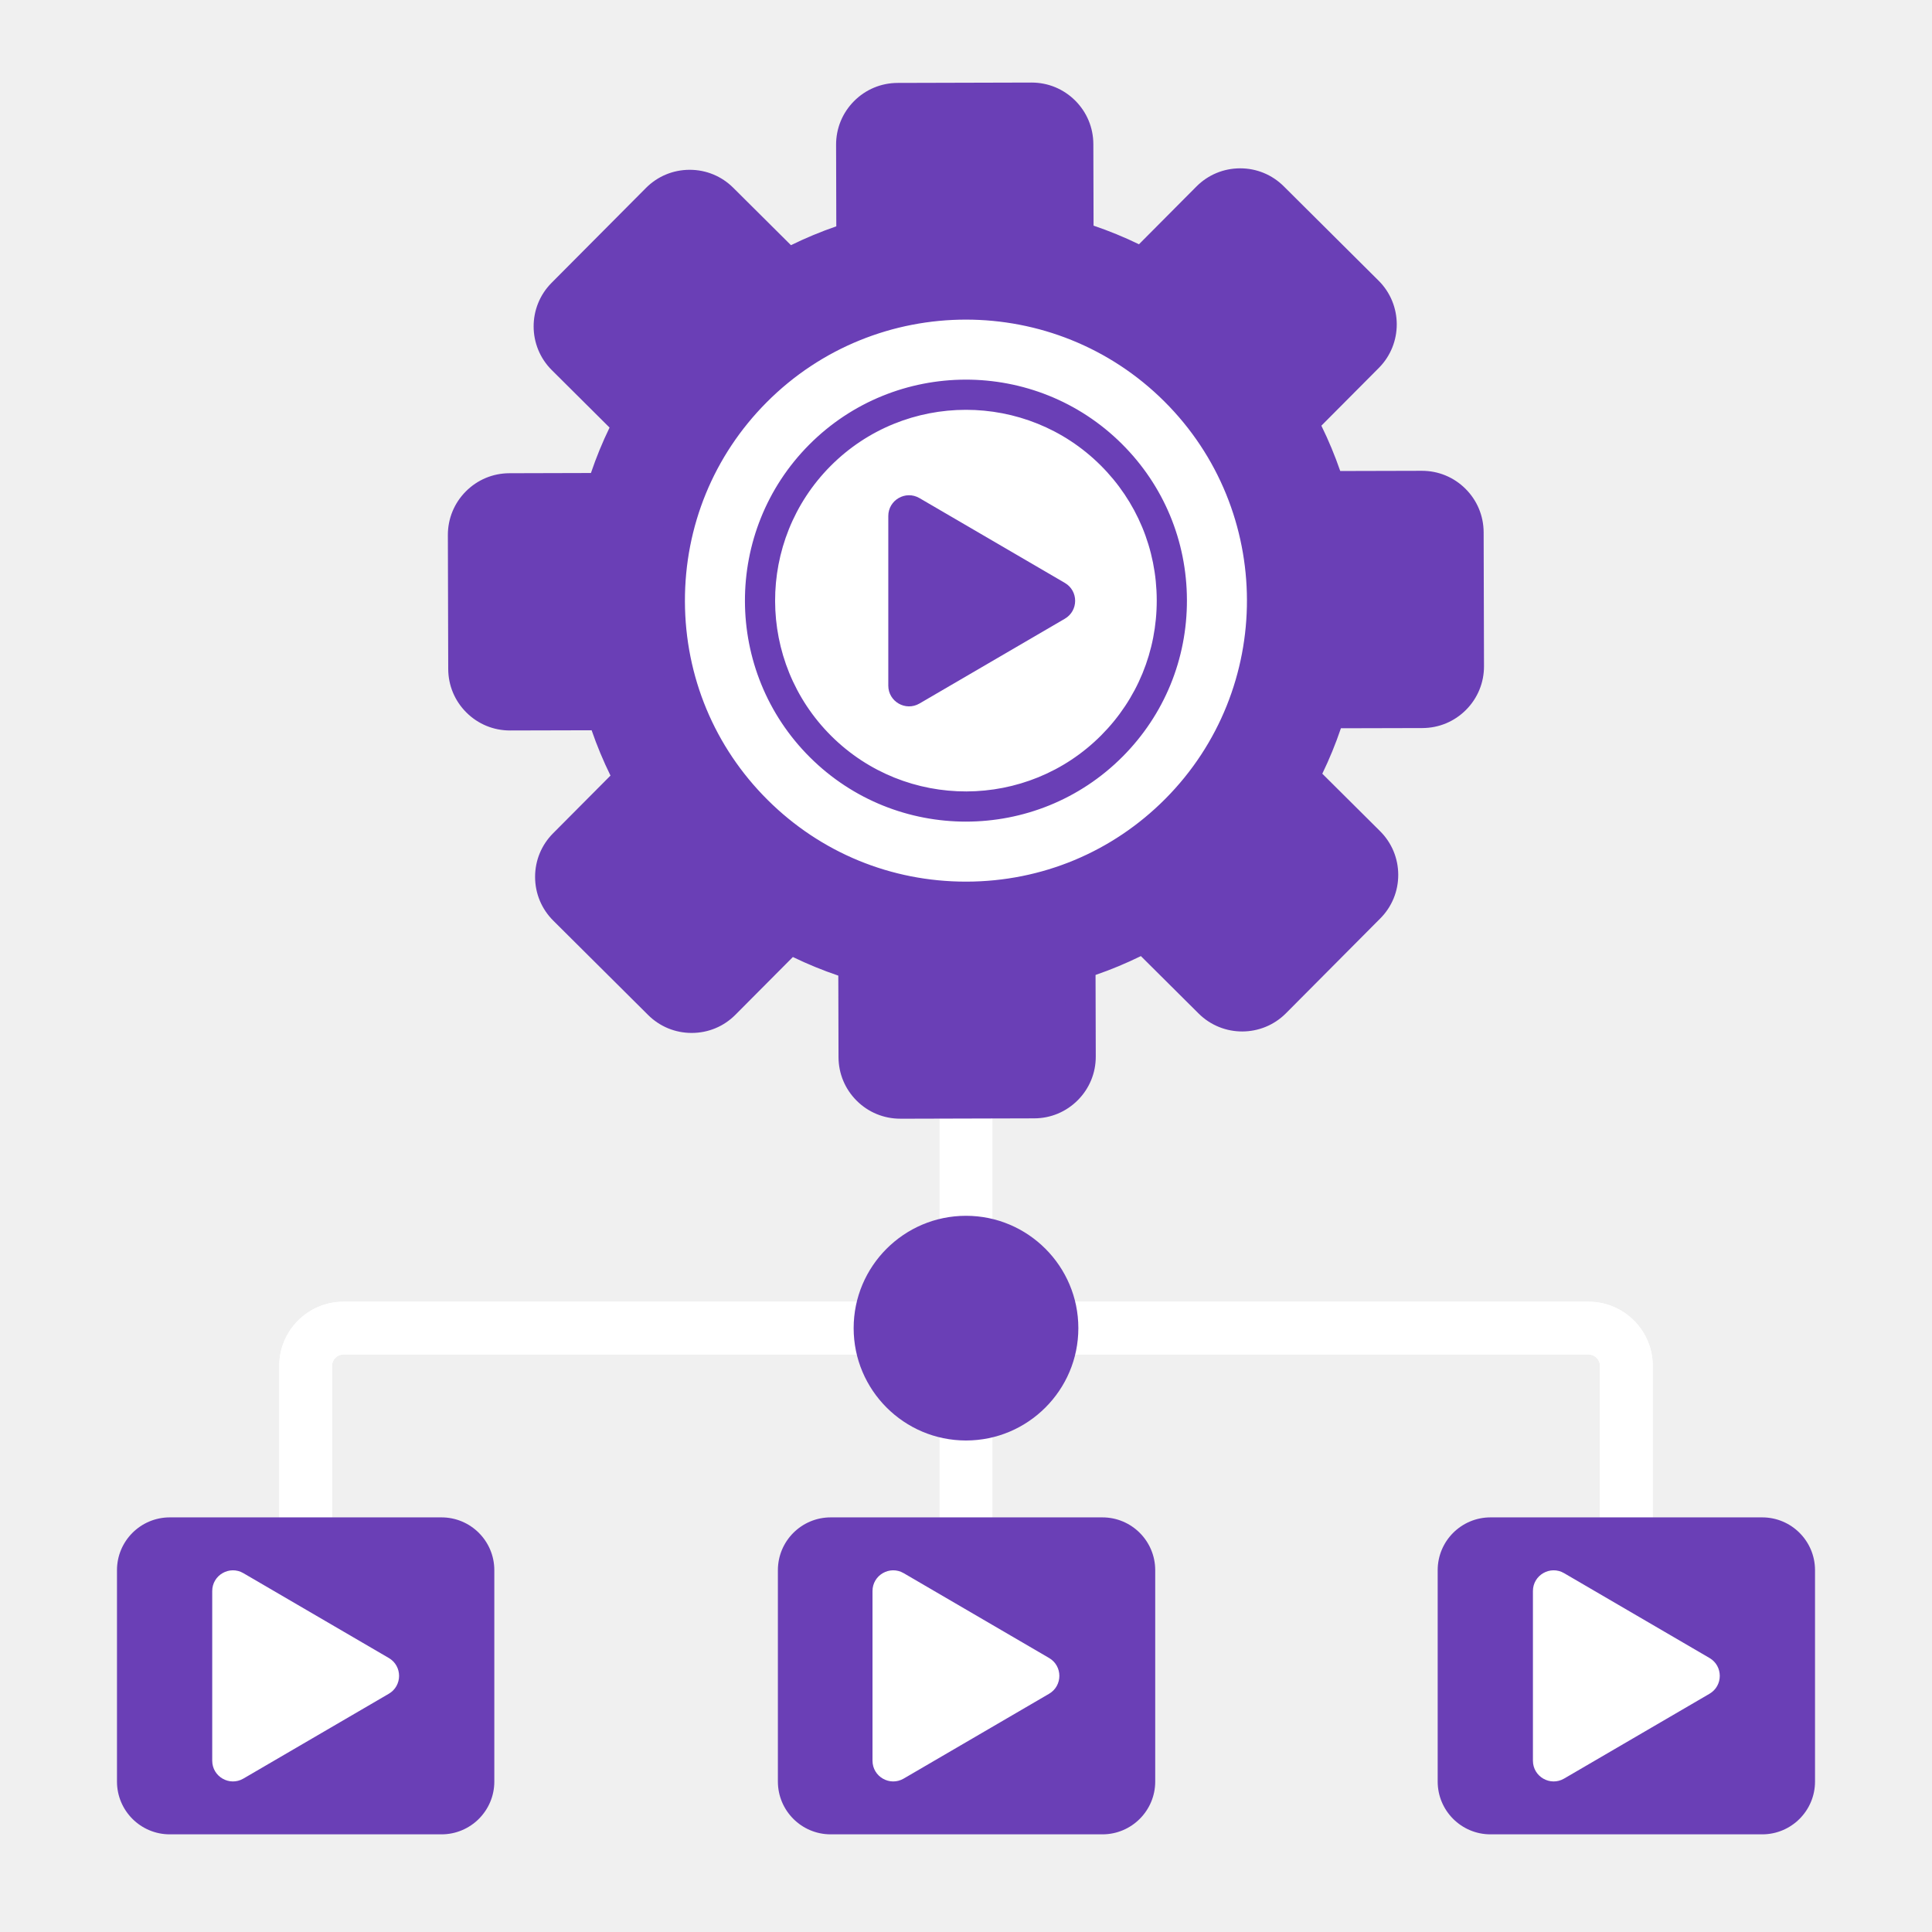
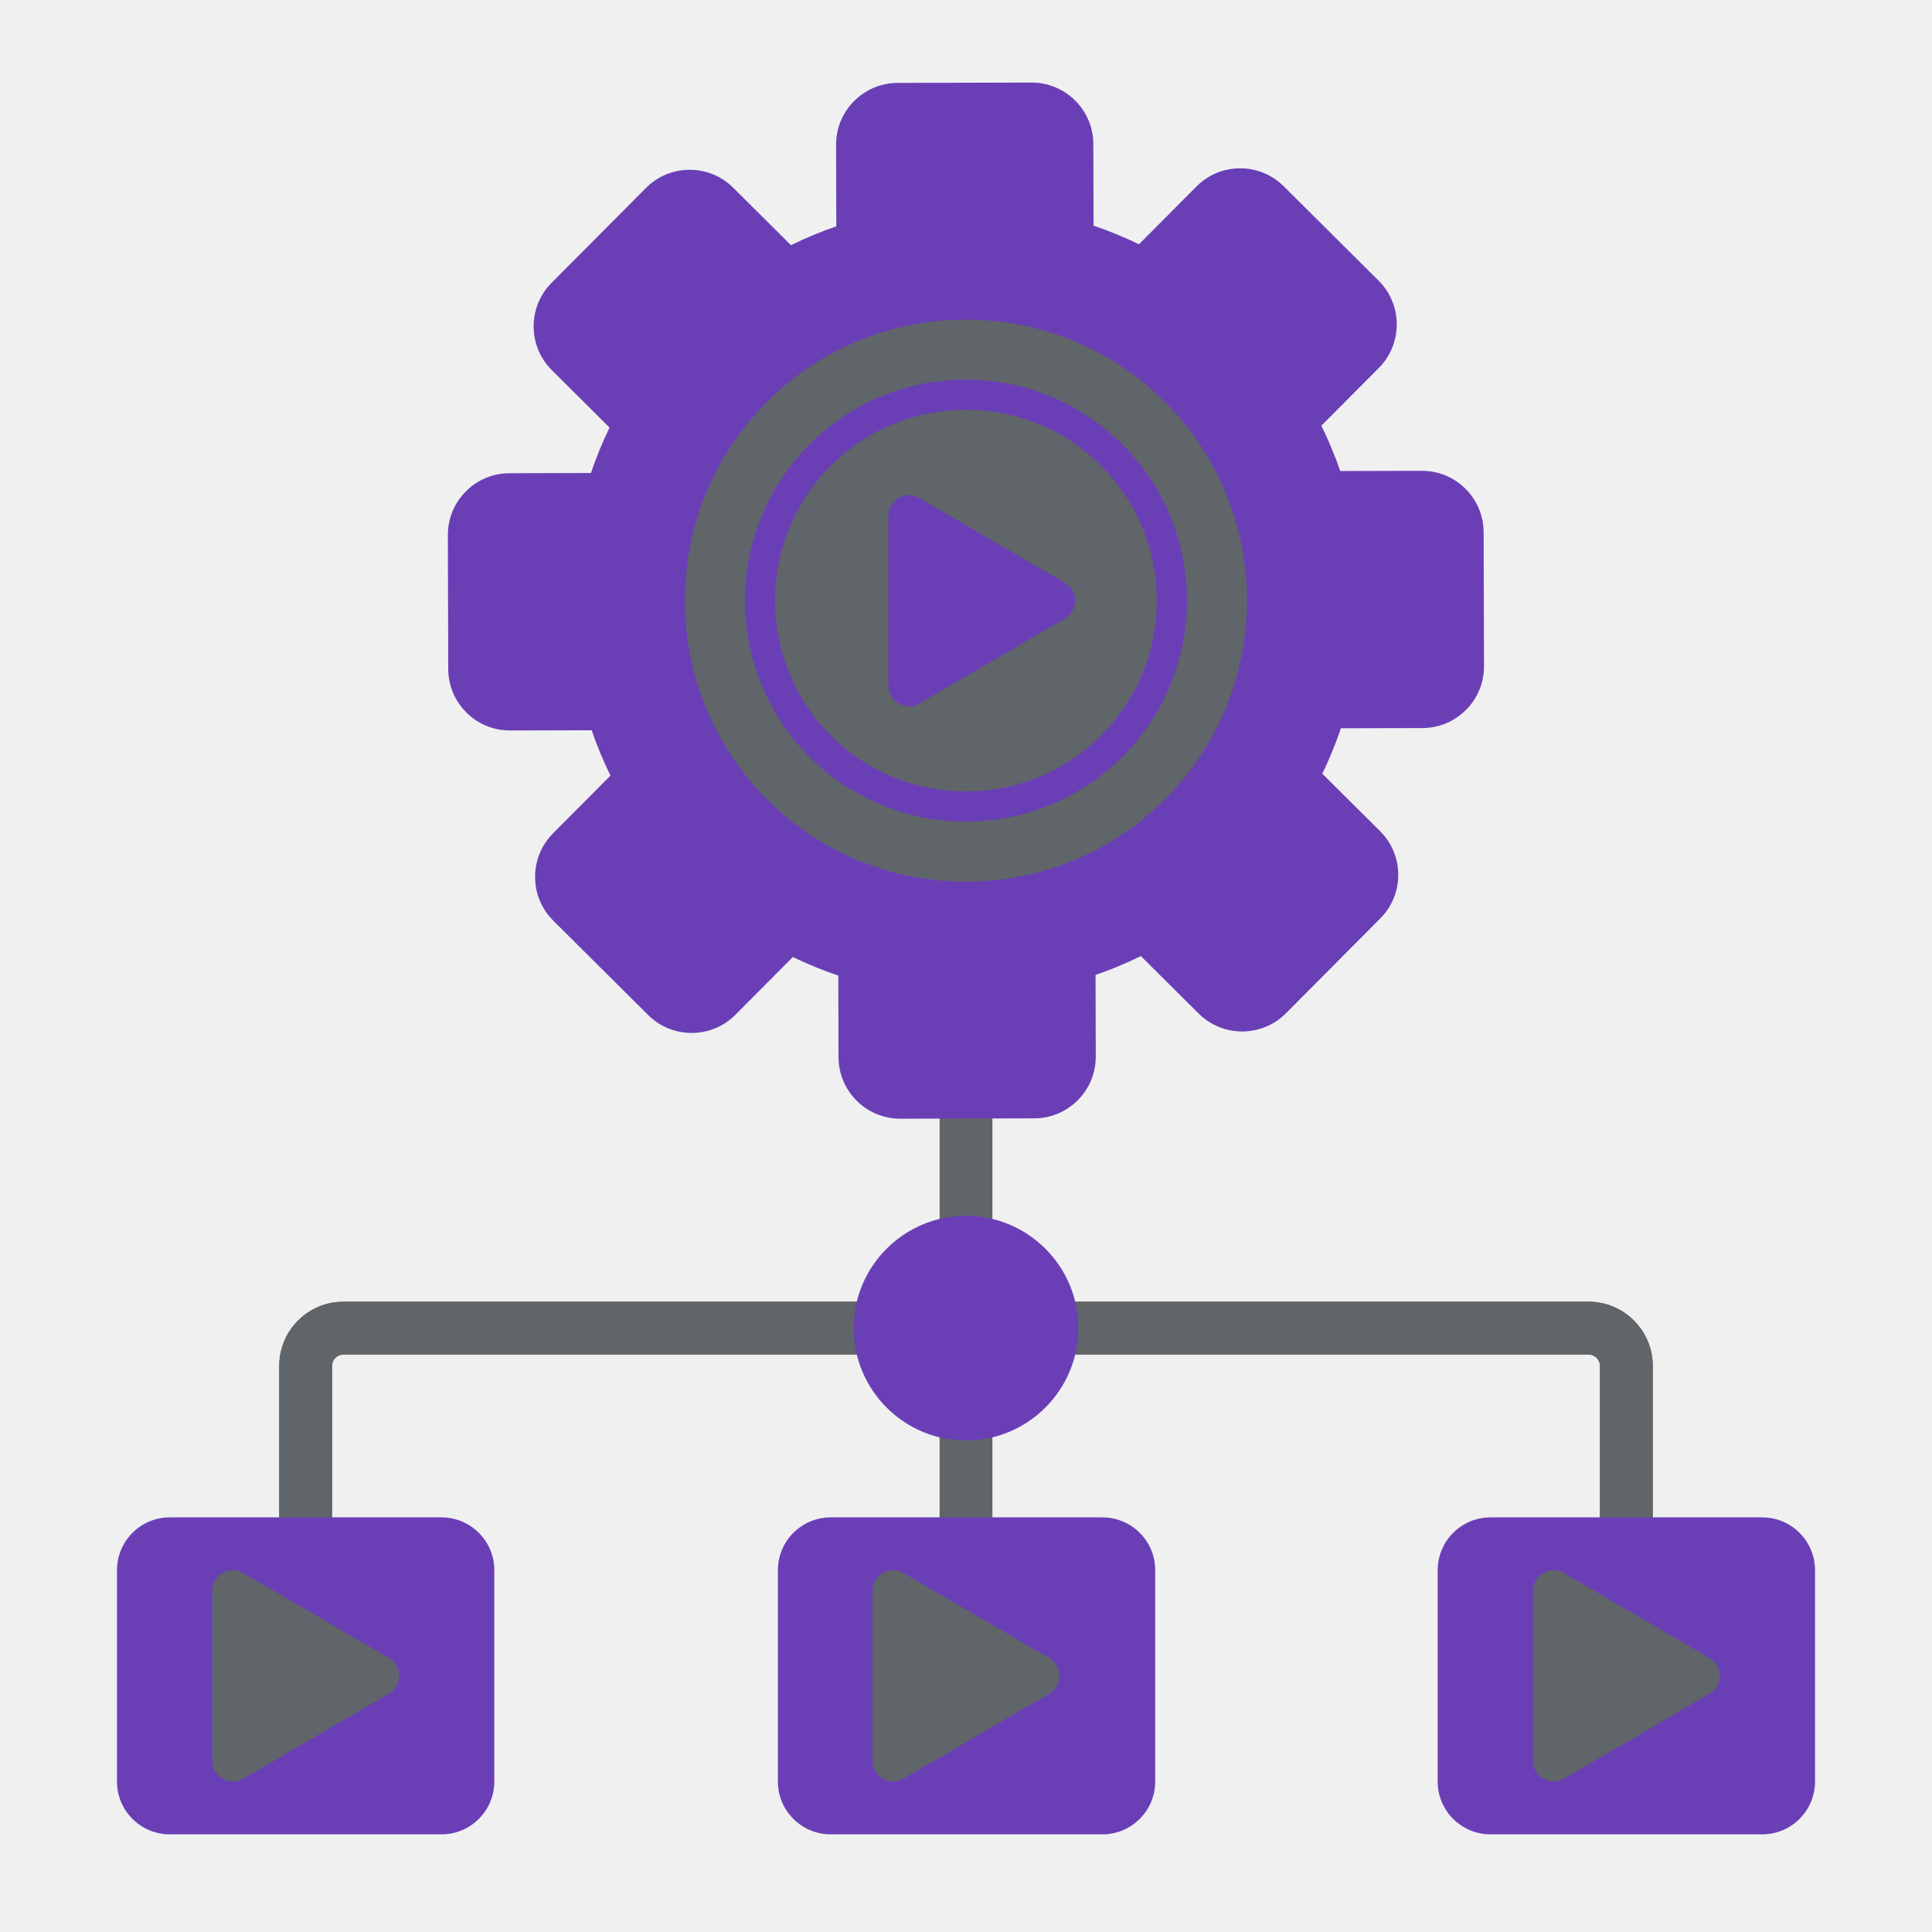
<svg xmlns="http://www.w3.org/2000/svg" width="150" height="150" viewBox="0 0 150 150" fill="none">
-   <path d="M126.27 119.86C125.137 119.86 124.219 118.942 124.219 117.809V106.045C124.219 105.561 123.824 105.167 123.34 105.167H26.66C26.176 105.167 25.781 105.561 25.781 106.045V117.809C25.781 118.942 24.863 119.86 23.73 119.86C22.598 119.86 21.68 118.942 21.68 117.809V106.045C21.68 103.299 23.914 101.065 26.66 101.065H123.34C126.086 101.065 128.32 103.299 128.32 106.045V117.809C128.32 118.942 127.402 119.86 126.27 119.86Z" fill="#fff" />
-   <path d="M123.34 101.065H77.051V74.628C77.051 73.496 76.133 72.578 75 72.578C73.867 72.578 72.949 73.496 72.949 74.628V101.065H26.66C23.914 101.065 21.68 103.299 21.68 106.045V117.809C21.68 118.942 22.598 119.86 23.73 119.86C24.863 119.86 25.781 118.942 25.781 117.809V106.045C25.781 105.561 26.176 105.166 26.66 105.166H72.949V117.809C72.949 118.942 73.867 119.86 75 119.86C76.133 119.86 77.051 118.942 77.051 117.809V105.166H123.34C123.824 105.166 124.219 105.561 124.219 106.045V117.809C124.219 118.942 125.137 119.86 126.27 119.86C127.402 119.86 128.32 118.942 128.32 117.809V106.045C128.32 103.299 126.086 101.065 123.34 101.065Z" fill="#fff" />
-   <path d="M74.994 62.738C83.881 62.738 91.085 55.533 91.085 46.647C91.085 37.76 83.881 30.556 74.994 30.556C66.108 30.556 58.903 37.76 58.903 46.647C58.903 55.533 66.108 62.738 74.994 62.738Z" fill="#fff" />
+   <path d="M126.27 119.86C125.137 119.86 124.219 118.942 124.219 117.809V106.045C124.219 105.561 123.824 105.167 123.34 105.167H26.66C26.176 105.167 25.781 105.561 25.781 106.045V117.809C25.781 118.942 24.863 119.86 23.73 119.86C22.598 119.86 21.68 118.942 21.68 117.809V106.045C21.68 103.299 23.914 101.065 26.66 101.065H123.34C126.086 101.065 128.32 103.299 128.32 106.045V117.809C128.32 118.942 127.402 119.86 126.27 119.86Z" fill="#606569" />
+   <path d="M123.34 101.065H77.051V74.628C77.051 73.496 76.133 72.578 75 72.578C73.867 72.578 72.949 73.496 72.949 74.628V101.065H26.66C23.914 101.065 21.68 103.299 21.68 106.045V117.809C21.68 118.942 22.598 119.86 23.73 119.86C24.863 119.86 25.781 118.942 25.781 117.809V106.045C25.781 105.561 26.176 105.166 26.66 105.166H72.949V117.809C72.949 118.942 73.867 119.86 75 119.86C76.133 119.86 77.051 118.942 77.051 117.809V105.166H123.34C123.824 105.166 124.219 105.561 124.219 106.045V117.809C124.219 118.942 125.137 119.86 126.27 119.86C127.402 119.86 128.32 118.942 128.32 117.809V106.045C128.32 103.299 126.086 101.065 123.34 101.065Z" fill="#606569" />
+   <path d="M74.994 62.738C83.881 62.738 91.085 55.533 91.085 46.647C91.085 37.76 83.881 30.556 74.994 30.556C66.108 30.556 58.903 37.76 58.903 46.647C58.903 55.533 66.108 62.738 74.994 62.738Z" fill="#606569" />
  <path d="M68.967 40.062V53.232C68.967 54.473 70.314 55.247 71.387 54.622L82.675 48.037C83.74 47.416 83.74 45.878 82.675 45.257L71.387 38.672C70.314 38.046 68.967 38.82 68.967 40.062Z" fill="#6a3fb6" />
  <path d="M93.721 15.306L88.663 20.392C87.088 19.573 85.432 18.894 83.734 18.372L83.715 11.193C83.712 10.226 83.333 9.317 82.647 8.635C81.962 7.953 81.051 7.579 80.085 7.582L69.696 7.609C68.729 7.611 67.82 7.991 67.138 8.677C66.457 9.362 66.082 10.272 66.085 11.24L66.104 18.419C64.408 18.951 62.755 19.638 61.186 20.465L56.1 15.407C54.684 13.999 52.388 14.005 50.98 15.42L43.653 22.785C42.245 24.201 42.252 26.497 43.667 27.905L48.753 32.964C47.934 34.538 47.256 36.194 46.733 37.893L39.553 37.911C38.587 37.914 37.678 38.294 36.996 38.978C36.315 39.664 35.94 40.575 35.942 41.541L35.97 51.93C35.973 52.897 36.351 53.806 37.037 54.488C37.722 55.17 38.633 55.544 39.6 55.541L46.779 55.522C47.311 57.218 47.999 58.87 48.825 60.44L43.767 65.526C42.359 66.942 42.365 69.238 43.781 70.646L51.146 77.973C52.561 79.381 54.858 79.374 56.266 77.959L61.325 72.873C62.899 73.692 64.555 74.371 66.254 74.893L66.273 82.072C66.275 83.039 66.654 83.948 67.34 84.63C68.025 85.312 68.936 85.686 69.903 85.683L80.292 85.656C81.259 85.654 82.168 85.274 82.85 84.588C83.531 83.903 83.906 82.993 83.903 82.025L83.884 74.846C85.58 74.315 87.232 73.627 88.802 72.8L93.888 77.858C95.303 79.266 97.6 79.26 99.008 77.845L106.335 70.479C107.743 69.063 107.736 66.766 106.321 65.359L101.235 60.301C102.054 58.727 102.732 57.071 103.255 55.372L110.434 55.353C111.401 55.351 112.31 54.971 112.991 54.286C113.673 53.6 114.048 52.69 114.046 51.723L114.017 41.334C114.015 40.368 113.636 39.459 112.95 38.777C112.265 38.095 111.354 37.721 110.388 37.723L103.208 37.742C102.677 36.046 101.989 34.394 101.162 32.824L106.22 27.738C107.628 26.323 107.622 24.026 106.207 22.619L98.842 15.292C97.426 13.884 95.129 13.89 93.721 15.306ZM87.254 34.307C94.05 41.067 94.08 52.096 87.32 58.893C80.56 65.689 69.531 65.718 62.734 58.958C55.938 52.198 55.909 41.169 62.669 34.373C69.429 27.577 80.458 27.547 87.254 34.307Z" fill="#6a3fb6" />
  <path d="M69.893 86.855C68.619 86.855 67.419 86.361 66.515 85.461C65.607 84.558 65.106 83.357 65.102 82.076L65.086 75.747C63.883 75.34 62.703 74.856 61.559 74.302L57.098 78.786C56.197 79.693 54.995 80.194 53.714 80.197C53.709 80.197 53.704 80.197 53.701 80.197C52.424 80.197 51.225 79.703 50.321 78.805L42.956 71.478C42.049 70.576 41.548 69.374 41.544 68.093C41.541 66.811 42.036 65.607 42.938 64.7L47.398 60.216C46.838 59.075 46.347 57.897 45.934 56.698L39.604 56.714C39.6 56.714 39.596 56.714 39.591 56.714C38.316 56.714 37.116 56.219 36.212 55.319C35.304 54.417 34.803 53.215 34.8 51.934L34.772 41.546C34.769 40.266 35.264 39.061 36.167 38.153C37.069 37.246 38.271 36.744 39.551 36.741L45.88 36.724C46.288 35.52 46.772 34.339 47.326 33.197L42.842 28.737C40.968 26.873 40.96 23.833 42.824 21.96L50.151 14.594C51.052 13.688 52.254 13.187 53.535 13.183H53.548C54.825 13.183 56.024 13.678 56.927 14.576L61.411 19.036C62.551 18.476 63.729 17.986 64.93 17.572L64.914 11.243C64.91 9.963 65.406 8.758 66.309 7.85C67.211 6.943 68.414 6.441 69.693 6.438L80.082 6.41H80.095C81.371 6.41 82.57 6.905 83.475 7.805C84.382 8.708 84.884 9.91 84.887 11.19L84.904 17.519C86.107 17.927 87.287 18.411 88.43 18.965L92.891 14.48C93.792 13.574 94.995 13.073 96.276 13.069H96.288C97.565 13.069 98.765 13.564 99.668 14.462L107.033 21.789C108.907 23.652 108.915 26.693 107.052 28.566L102.591 33.05C103.151 34.191 103.641 35.369 104.055 36.569L110.385 36.553H110.399C111.674 36.553 112.873 37.047 113.778 37.947C114.685 38.849 115.186 40.051 115.19 41.331L115.217 51.721C115.221 53 114.726 54.206 113.823 55.113C112.92 56.021 111.718 56.522 110.438 56.526L104.108 56.542C103.701 57.746 103.217 58.927 102.663 60.07L107.147 64.53C108.054 65.432 108.555 66.633 108.559 67.914C108.562 69.196 108.067 70.4 107.165 71.307L99.839 78.673C97.975 80.546 94.935 80.554 93.062 78.691L88.578 74.231C87.438 74.79 86.26 75.281 85.058 75.695L85.075 82.024C85.079 83.304 84.584 84.509 83.681 85.416C82.778 86.324 81.576 86.826 80.296 86.829L69.907 86.857C69.903 86.855 69.898 86.855 69.893 86.855ZM61.327 71.702C61.51 71.702 61.696 71.746 61.867 71.835C63.38 72.622 64.973 73.274 66.6 73.774C67.09 73.925 67.426 74.378 67.427 74.891L67.446 82.07C67.448 82.725 67.704 83.339 68.168 83.8C68.629 84.26 69.242 84.512 69.893 84.512H69.901L80.29 84.484C80.943 84.483 81.558 84.227 82.019 83.763C82.48 83.299 82.733 82.683 82.732 82.029L82.712 74.85C82.711 74.337 83.043 73.882 83.533 73.728C85.16 73.219 86.749 72.558 88.256 71.764C88.709 71.525 89.266 71.608 89.629 71.97L94.715 77.028C95.673 77.981 97.226 77.977 98.177 77.019L105.504 69.653C105.964 69.19 106.217 68.575 106.215 67.92C106.214 67.265 105.958 66.65 105.495 66.191L100.409 61.132C100.046 60.77 99.959 60.215 100.196 59.76C100.981 58.251 101.633 56.658 102.136 55.027C102.287 54.537 102.74 54.202 103.253 54.2L110.432 54.181C111.086 54.179 111.7 53.923 112.162 53.46C112.623 52.996 112.876 52.38 112.874 51.727L112.846 41.337C112.845 40.683 112.589 40.069 112.125 39.608C111.663 39.148 111.051 38.896 110.4 38.896C110.397 38.896 110.394 38.896 110.392 38.896L103.212 38.914C103.211 38.914 103.21 38.914 103.209 38.914C102.697 38.914 102.245 38.582 102.091 38.093C101.582 36.468 100.92 34.879 100.126 33.37C99.887 32.917 99.971 32.361 100.332 31.998L105.391 26.912C106.343 25.955 106.338 24.401 105.382 23.449L98.016 16.123C97.555 15.664 96.942 15.412 96.29 15.412C96.287 15.412 96.285 15.412 96.283 15.412C95.627 15.414 95.013 15.669 94.553 16.132L89.495 21.218C89.134 21.581 88.579 21.668 88.123 21.431C86.611 20.645 85.018 19.993 83.39 19.492C82.899 19.341 82.564 18.888 82.563 18.375L82.544 11.196C82.542 10.542 82.286 9.928 81.822 9.466C81.36 9.007 80.747 8.754 80.096 8.754C80.093 8.754 80.091 8.754 80.088 8.754L69.7 8.781C69.046 8.783 68.432 9.04 67.971 9.503C67.51 9.967 67.257 10.582 67.258 11.236L67.277 18.416C67.278 18.929 66.946 19.384 66.456 19.538C64.829 20.047 63.241 20.708 61.733 21.502C61.279 21.741 60.723 21.658 60.361 21.296L55.275 16.238C54.813 15.779 54.201 15.527 53.548 15.527C53.546 15.527 53.544 15.527 53.541 15.527C52.886 15.528 52.272 15.784 51.812 16.247L44.485 23.612C43.533 24.569 43.537 26.123 44.494 27.075L49.58 32.133C49.943 32.495 50.03 33.05 49.793 33.505C49.008 35.015 48.355 36.607 47.853 38.238C47.703 38.729 47.25 39.064 46.736 39.066L39.557 39.084C38.904 39.086 38.289 39.342 37.828 39.805C37.367 40.269 37.114 40.885 37.115 41.539L37.143 51.927C37.145 52.581 37.401 53.196 37.865 53.657C38.327 54.117 38.94 54.369 39.591 54.369H39.599L46.778 54.35H46.781C47.293 54.35 47.746 54.683 47.899 55.172C48.407 56.795 49.068 58.383 49.864 59.894C50.103 60.347 50.02 60.904 49.658 61.267L44.599 66.353C44.139 66.816 43.886 67.431 43.888 68.086C43.889 68.741 44.145 69.355 44.608 69.816L51.973 77.142C52.436 77.603 53.032 77.85 53.707 77.853C54.362 77.851 54.976 77.596 55.436 77.133L60.495 72.047C60.721 71.821 61.022 71.702 61.327 71.702Z" fill="#6a3fb6" />
  <path d="M74.992 70.793C68.554 70.793 62.503 68.301 57.948 63.77C48.499 54.371 48.457 39.036 57.857 29.586C67.256 20.137 82.591 20.097 92.041 29.495C96.612 34.042 99.138 40.105 99.156 46.568C99.173 53.032 96.679 59.109 92.132 63.679C87.586 68.25 81.523 70.777 75.059 70.794C75.037 70.793 75.014 70.793 74.992 70.793ZM74.995 24.815C69.386 24.815 63.777 26.957 59.519 31.239C55.413 35.366 53.162 40.853 53.178 46.691C53.193 52.528 55.474 58.004 59.601 62.109C63.714 66.199 69.178 68.45 74.993 68.45H75.053C80.891 68.434 86.366 66.153 90.471 62.026C94.576 57.899 96.829 52.412 96.813 46.574C96.798 40.737 94.516 35.261 90.389 31.156C86.136 26.928 80.565 24.815 74.995 24.815Z" fill="#6a3fb6" />
-   <path d="M58.688 30.413C49.745 39.405 49.783 53.995 58.775 62.939C67.766 71.883 82.357 71.844 91.301 62.852C100.245 53.861 100.206 39.27 91.214 30.326C82.223 21.382 67.632 21.421 58.688 30.413ZM86.334 57.912C80.115 64.164 69.968 64.191 63.715 57.972C57.463 51.753 57.436 41.606 63.655 35.354C69.874 29.101 80.021 29.074 86.273 35.293C92.526 41.513 92.554 51.659 86.334 57.912Z" fill="#fff" />
+   <path d="M58.688 30.413C49.745 39.405 49.783 53.995 58.775 62.939C67.766 71.883 82.357 71.844 91.301 62.852C100.245 53.861 100.206 39.27 91.214 30.326C82.223 21.382 67.632 21.421 58.688 30.413ZM86.334 57.912C80.115 64.164 69.968 64.191 63.715 57.972C57.463 51.753 57.436 41.606 63.655 35.354C69.874 29.101 80.021 29.074 86.273 35.293C92.526 41.513 92.554 51.659 86.334 57.912Z" fill="#606569" />
  <path d="M74.993 70.794C68.554 70.794 62.503 68.301 57.948 63.77C53.377 59.224 50.851 53.16 50.833 46.697C50.816 40.234 53.31 34.157 57.857 29.586C67.256 20.138 82.59 20.096 92.04 29.495C101.49 38.894 101.53 54.229 92.131 63.679C87.585 68.249 81.522 70.776 75.058 70.794C75.037 70.794 75.014 70.794 74.993 70.794ZM74.995 24.815C69.386 24.815 63.778 26.958 59.519 31.239C55.414 35.366 53.162 40.853 53.177 46.691C53.193 52.528 55.474 58.004 59.601 62.108C63.714 66.199 69.178 68.45 74.993 68.45H75.053C80.891 68.435 86.366 66.153 90.471 62.026C98.959 53.493 98.922 39.645 90.389 31.157C86.136 26.928 80.565 24.815 74.995 24.815ZM58.688 30.413H58.694H58.688ZM74.994 63.79C70.613 63.79 66.233 62.129 62.889 58.802C56.178 52.127 56.149 41.237 62.824 34.526C69.501 27.816 80.39 27.788 87.1 34.462C90.346 37.691 92.141 41.996 92.153 46.586C92.165 51.176 90.394 55.492 87.165 58.738C83.816 62.105 79.405 63.79 74.994 63.79ZM74.995 31.818C71.186 31.818 67.378 33.273 64.485 36.18C58.722 41.974 58.747 51.377 64.541 57.141C70.337 62.904 79.739 62.879 85.503 57.085C88.29 54.283 89.819 50.557 89.809 46.593C89.798 42.629 88.249 38.911 85.447 36.124C82.56 33.252 78.777 31.818 74.995 31.818ZM86.335 57.912H86.34H86.335Z" fill="#6a3fb6" />
  <path d="M75.001 110.666C79.171 110.666 82.551 107.286 82.551 103.116C82.551 98.946 79.171 95.565 75.001 95.565C70.831 95.565 67.45 98.946 67.45 103.116C67.45 107.286 70.831 110.666 75.001 110.666Z" fill="#6a3fb6" />
  <path d="M34.277 142.418H13.184C10.918 142.418 9.082 140.582 9.082 138.317V121.911C9.082 119.645 10.918 117.809 13.184 117.809H34.277C36.543 117.809 38.379 119.645 38.379 121.911V138.317C38.379 140.582 36.543 142.418 34.277 142.418Z" fill="#6a3fb6" />
  <path d="M85.59 142.418H64.496C62.231 142.418 60.395 140.582 60.395 138.317V121.911C60.395 119.645 62.231 117.809 64.496 117.809H85.59C87.855 117.809 89.691 119.645 89.691 121.911V138.317C89.691 140.582 87.855 142.418 85.59 142.418Z" fill="#6a3fb6" />
  <path d="M136.816 142.418H115.723C113.457 142.418 111.621 140.582 111.621 138.317V121.911C111.621 119.645 113.457 117.809 115.723 117.809H136.816C139.082 117.809 140.918 119.645 140.918 121.911V138.317C140.918 140.582 139.082 142.418 136.816 142.418Z" fill="#6a3fb6" />
-   <path d="M16.477 123.529V136.699C16.477 137.941 17.824 138.715 18.896 138.089L30.185 131.504C31.25 130.883 31.25 129.345 30.185 128.725L18.896 122.14C17.824 121.514 16.477 122.287 16.477 123.529Z" fill="#fff" />
-   <path d="M67.741 123.529V136.699C67.741 137.941 69.088 138.715 70.161 138.089L81.45 131.504C82.514 130.883 82.514 129.345 81.45 128.725L70.161 122.14C69.088 121.514 67.741 122.287 67.741 123.529Z" fill="#fff" />
-   <path d="M119.016 123.529V136.699C119.016 137.941 120.363 138.715 121.436 138.089L132.724 131.504C133.789 130.883 133.789 129.345 132.724 128.725L121.436 122.14C120.363 121.514 119.016 122.287 119.016 123.529Z" fill="#fff" />
+   <path d="M16.477 123.529V136.699C16.477 137.941 17.824 138.715 18.896 138.089L30.185 131.504C31.25 130.883 31.25 129.345 30.185 128.725L18.896 122.14C17.824 121.514 16.477 122.287 16.477 123.529Z" fill="#606569" />
+   <path d="M67.741 123.529V136.699C67.741 137.941 69.088 138.715 70.161 138.089L81.45 131.504C82.514 130.883 82.514 129.345 81.45 128.725L70.161 122.14C69.088 121.514 67.741 122.287 67.741 123.529Z" fill="#606569" />
+   <path d="M119.016 123.529V136.699C119.016 137.941 120.363 138.715 121.436 138.089L132.724 131.504C133.789 130.883 133.789 129.345 132.724 128.725L121.436 122.14C120.363 121.514 119.016 122.287 119.016 123.529Z" fill="#606569" />
  <path d="M75 111.839C70.19 111.839 66.277 107.926 66.277 103.116C66.277 98.307 70.19 94.394 75 94.394C79.81 94.394 83.723 98.307 83.723 103.116C83.723 107.926 79.81 111.839 75 111.839ZM75 96.737C71.483 96.737 68.621 99.598 68.621 103.116C68.621 106.633 71.483 109.494 75 109.494C78.518 109.494 81.379 106.633 81.379 103.116C81.379 99.598 78.518 96.737 75 96.737Z" fill="#6a3fb6" />
</svg>
